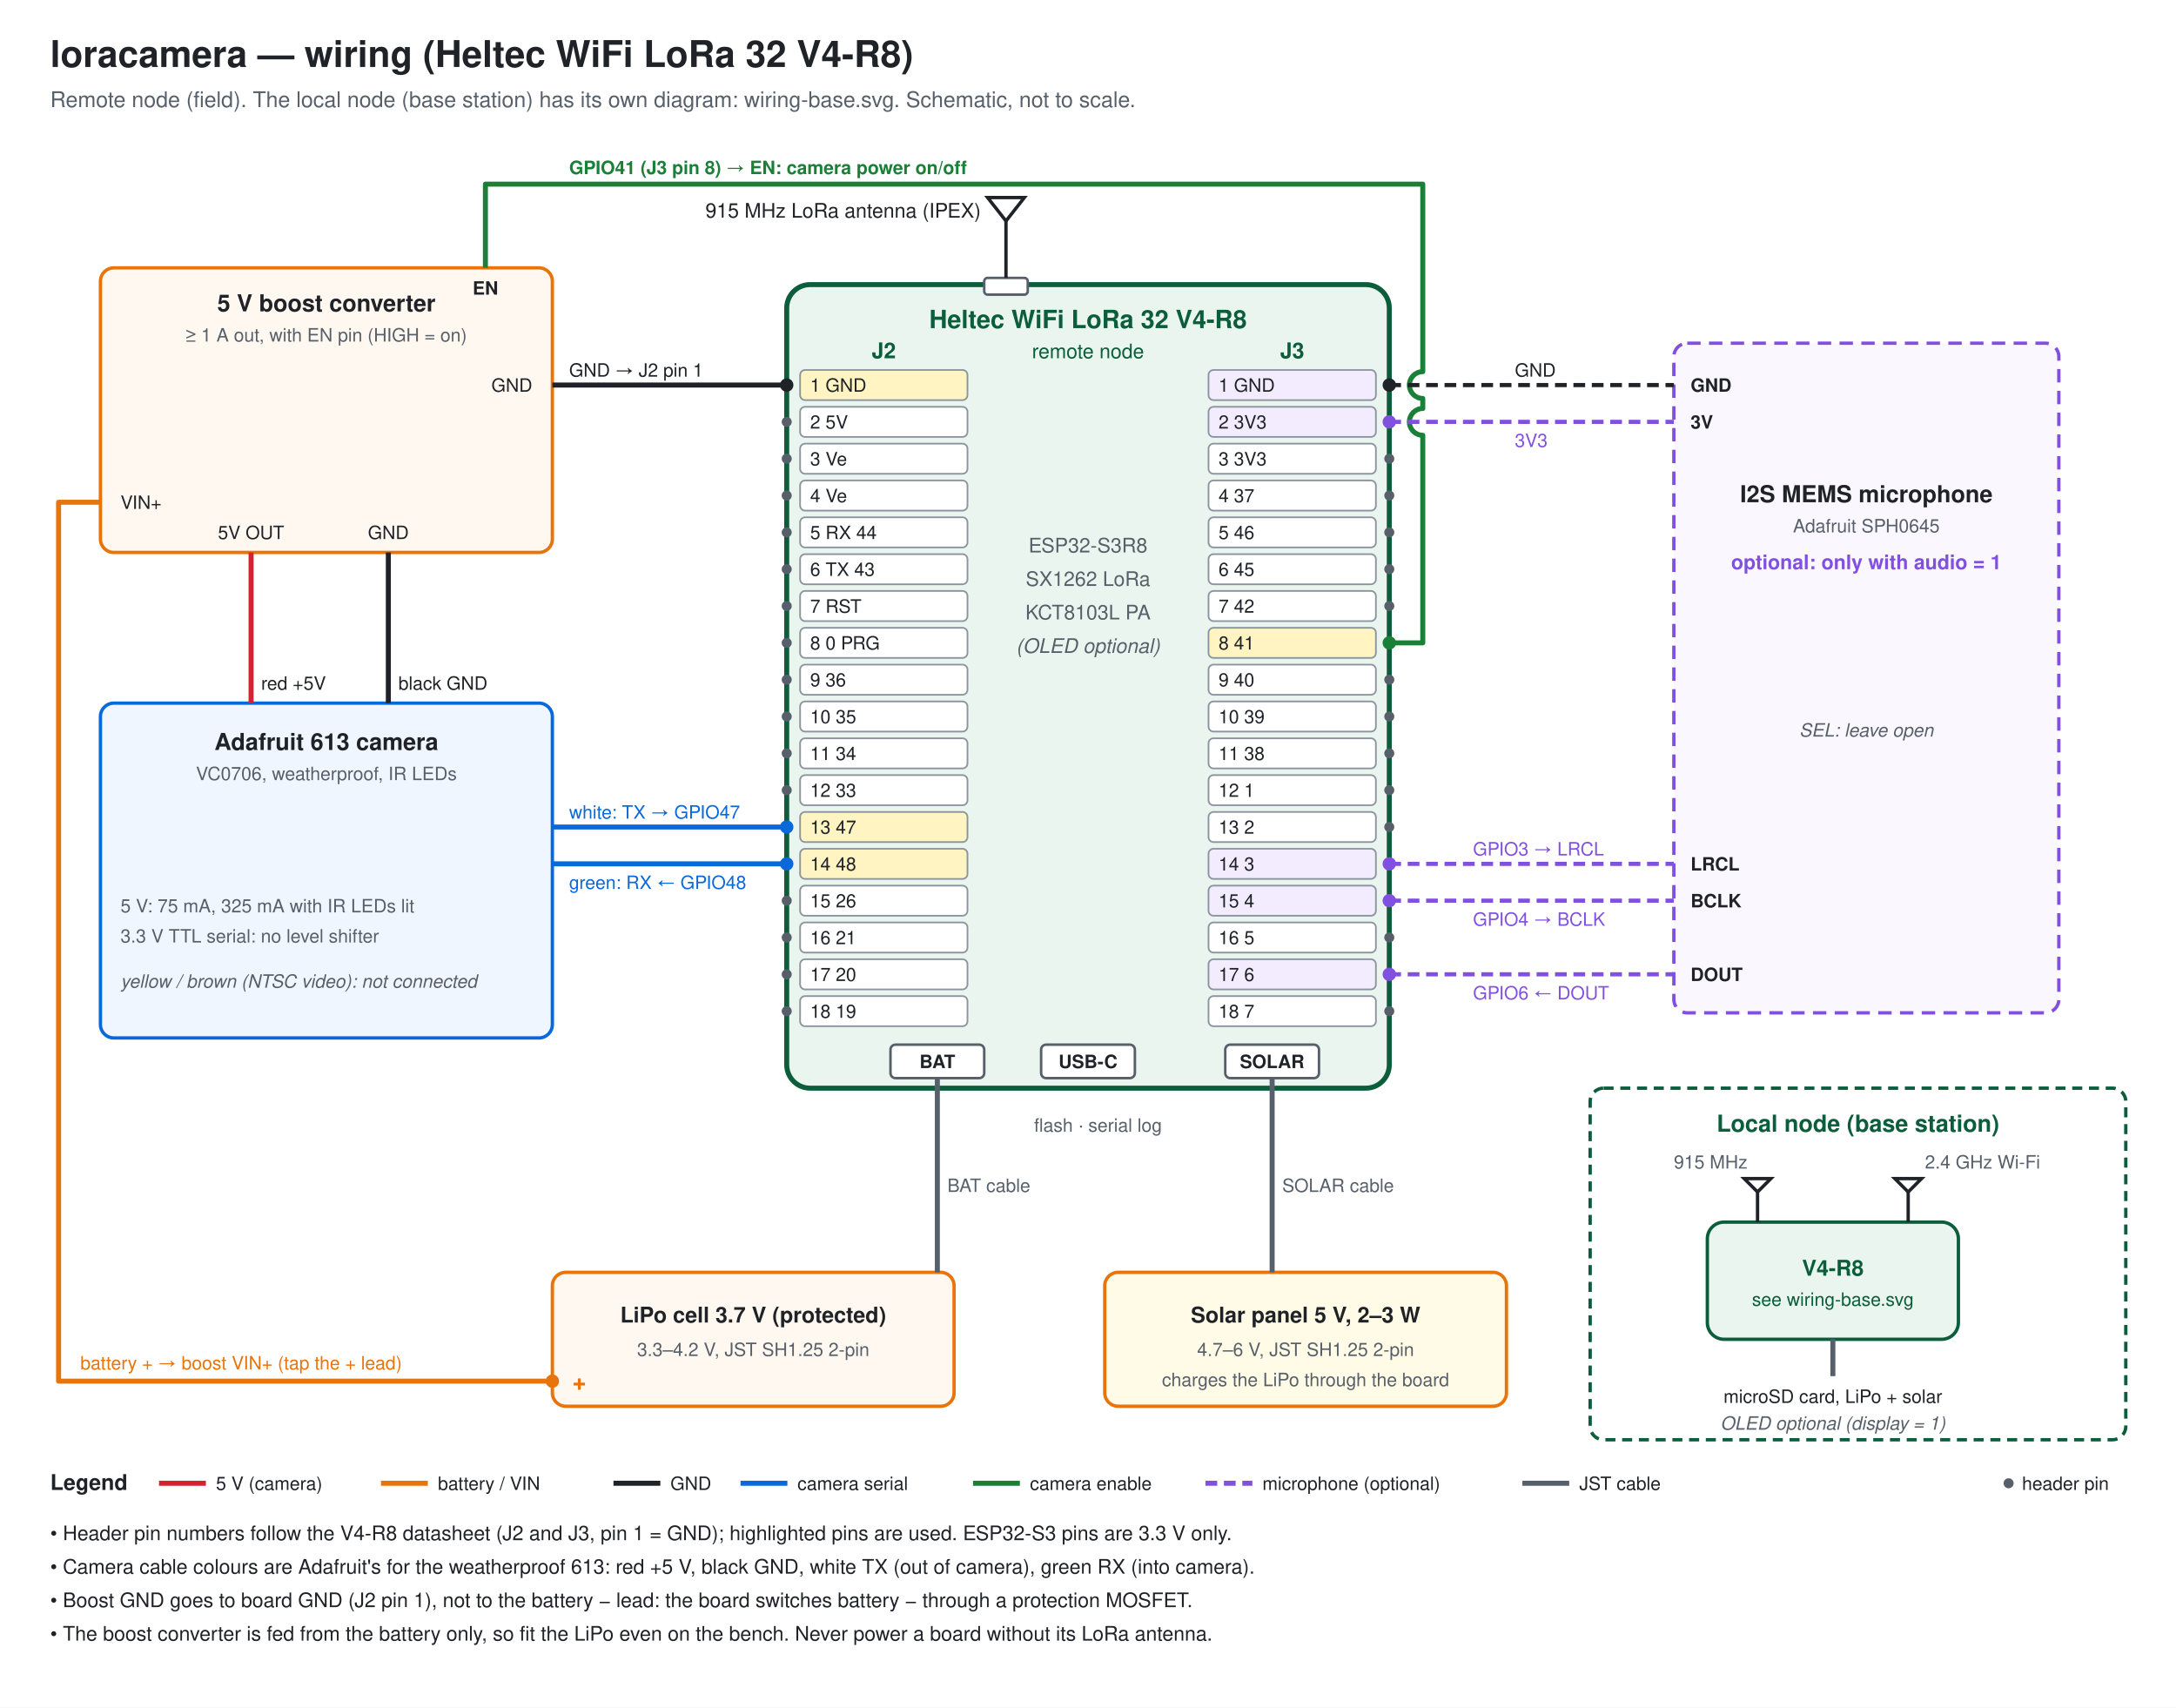
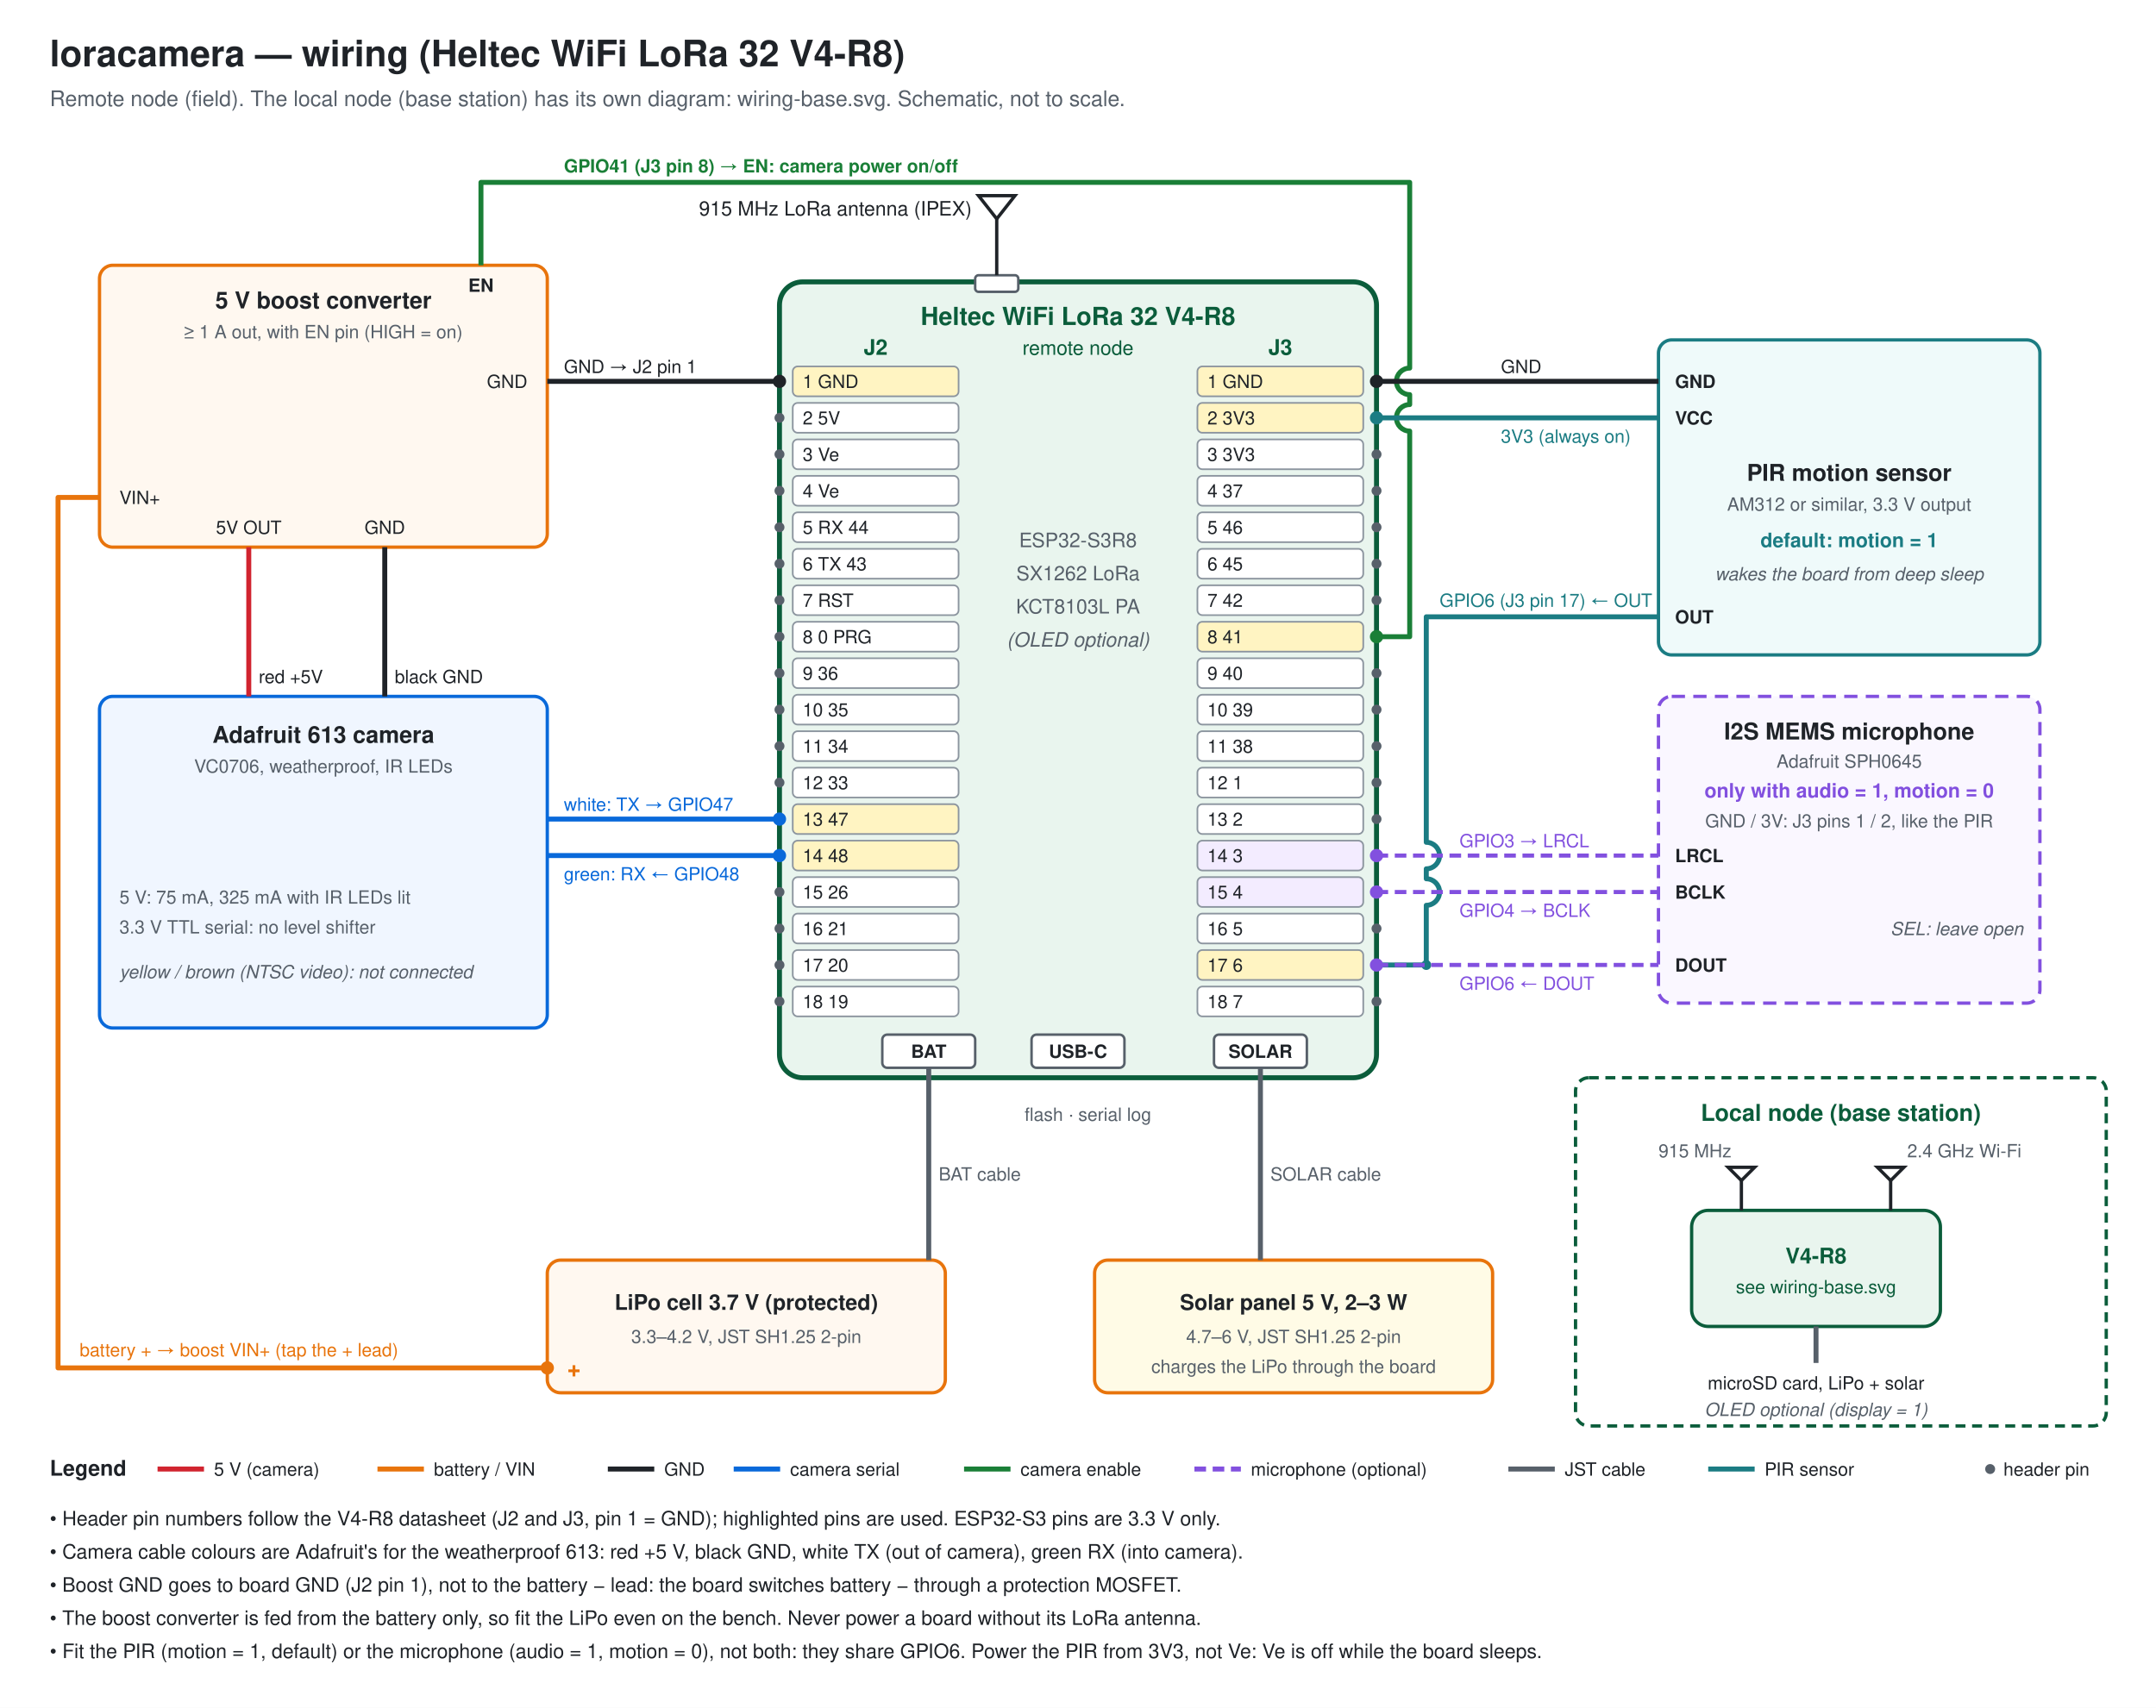
- <svg xmlns="http://www.w3.org/2000/svg" viewBox="0 0 1300 1020" width="1300" height="1020">
-   <rect width="1300" height="1020" fill="#ffffff" />
+ <svg xmlns="http://www.w3.org/2000/svg" viewBox="0 0 1300 1030" width="1300" height="1030">
+   <rect width="1300" height="1030" fill="#ffffff" />
  <text x="30" y="40" font-family="Helvetica, Arial, sans-serif" font-size="22" text-anchor="start" font-weight="bold" fill="#1f2328">loracamera — wiring (Heltec WiFi LoRa 32 V4-R8)</text>
  <text x="30" y="64" font-family="Helvetica, Arial, sans-serif" font-size="13" text-anchor="start" font-weight="normal" fill="#57606a">Remote node (field). The local node (base station) has its own diagram: wiring-base.svg. Schematic, not to scale.</text>
  <rect x="470" y="170" width="360" height="480" rx="14" fill="#e9f5ee" stroke="#0b5d3b" stroke-width="3" />
  <text x="650.0" y="196" font-family="Helvetica, Arial, sans-serif" font-size="15" text-anchor="middle" font-weight="bold" fill="#0b5d3b">Heltec WiFi LoRa 32 V4-R8</text>
  <text x="650.0" y="214" font-family="Helvetica, Arial, sans-serif" font-size="12" text-anchor="middle" font-weight="normal" fill="#0b5d3b">remote node</text>
  <text x="528" y="214" font-family="Helvetica, Arial, sans-serif" font-size="13" text-anchor="middle" font-weight="bold" fill="#0b5d3b">J2</text>
  <text x="772" y="214" font-family="Helvetica, Arial, sans-serif" font-size="13" text-anchor="middle" font-weight="bold" fill="#0b5d3b">J3</text>
  <rect x="478" y="221" width="100" height="18" rx="3" fill="#fff4c2" stroke="#8c959f" stroke-width="1" />
  <text x="484" y="234" font-family="Helvetica, Arial, sans-serif" font-size="11" text-anchor="start" font-weight="normal" fill="#1f2328"> 1  GND</text>
  <circle cx="470" cy="230" r="3" fill="#57606a" />
  <rect x="478" y="243" width="100" height="18" rx="3" fill="#ffffff" stroke="#8c959f" stroke-width="1" />
  <text x="484" y="256" font-family="Helvetica, Arial, sans-serif" font-size="11" text-anchor="start" font-weight="normal" fill="#1f2328"> 2  5V</text>
  <circle cx="470" cy="252" r="3" fill="#57606a" />
  <rect x="478" y="265" width="100" height="18" rx="3" fill="#ffffff" stroke="#8c959f" stroke-width="1" />
  <text x="484" y="278" font-family="Helvetica, Arial, sans-serif" font-size="11" text-anchor="start" font-weight="normal" fill="#1f2328"> 3  Ve</text>
  <circle cx="470" cy="274" r="3" fill="#57606a" />
  <rect x="478" y="287" width="100" height="18" rx="3" fill="#ffffff" stroke="#8c959f" stroke-width="1" />
  <text x="484" y="300" font-family="Helvetica, Arial, sans-serif" font-size="11" text-anchor="start" font-weight="normal" fill="#1f2328"> 4  Ve</text>
  <circle cx="470" cy="296" r="3" fill="#57606a" />
  <rect x="478" y="309" width="100" height="18" rx="3" fill="#ffffff" stroke="#8c959f" stroke-width="1" />
  <text x="484" y="322" font-family="Helvetica, Arial, sans-serif" font-size="11" text-anchor="start" font-weight="normal" fill="#1f2328"> 5  RX 44</text>
  <circle cx="470" cy="318" r="3" fill="#57606a" />
  <rect x="478" y="331" width="100" height="18" rx="3" fill="#ffffff" stroke="#8c959f" stroke-width="1" />
  <text x="484" y="344" font-family="Helvetica, Arial, sans-serif" font-size="11" text-anchor="start" font-weight="normal" fill="#1f2328"> 6  TX 43</text>
  <circle cx="470" cy="340" r="3" fill="#57606a" />
  <rect x="478" y="353" width="100" height="18" rx="3" fill="#ffffff" stroke="#8c959f" stroke-width="1" />
  <text x="484" y="366" font-family="Helvetica, Arial, sans-serif" font-size="11" text-anchor="start" font-weight="normal" fill="#1f2328"> 7  RST</text>
  <circle cx="470" cy="362" r="3" fill="#57606a" />
  <rect x="478" y="375" width="100" height="18" rx="3" fill="#ffffff" stroke="#8c959f" stroke-width="1" />
  <text x="484" y="388" font-family="Helvetica, Arial, sans-serif" font-size="11" text-anchor="start" font-weight="normal" fill="#1f2328"> 8  0 PRG</text>
  <circle cx="470" cy="384" r="3" fill="#57606a" />
  <rect x="478" y="397" width="100" height="18" rx="3" fill="#ffffff" stroke="#8c959f" stroke-width="1" />
  <text x="484" y="410" font-family="Helvetica, Arial, sans-serif" font-size="11" text-anchor="start" font-weight="normal" fill="#1f2328"> 9  36</text>
  <circle cx="470" cy="406" r="3" fill="#57606a" />
  <rect x="478" y="419" width="100" height="18" rx="3" fill="#ffffff" stroke="#8c959f" stroke-width="1" />
  <text x="484" y="432" font-family="Helvetica, Arial, sans-serif" font-size="11" text-anchor="start" font-weight="normal" fill="#1f2328">10  35</text>
  <circle cx="470" cy="428" r="3" fill="#57606a" />
  <rect x="478" y="441" width="100" height="18" rx="3" fill="#ffffff" stroke="#8c959f" stroke-width="1" />
  <text x="484" y="454" font-family="Helvetica, Arial, sans-serif" font-size="11" text-anchor="start" font-weight="normal" fill="#1f2328">11  34</text>
  <circle cx="470" cy="450" r="3" fill="#57606a" />
  <rect x="478" y="463" width="100" height="18" rx="3" fill="#ffffff" stroke="#8c959f" stroke-width="1" />
  <text x="484" y="476" font-family="Helvetica, Arial, sans-serif" font-size="11" text-anchor="start" font-weight="normal" fill="#1f2328">12  33</text>
  <circle cx="470" cy="472" r="3" fill="#57606a" />
  <rect x="478" y="485" width="100" height="18" rx="3" fill="#fff4c2" stroke="#8c959f" stroke-width="1" />
  <text x="484" y="498" font-family="Helvetica, Arial, sans-serif" font-size="11" text-anchor="start" font-weight="normal" fill="#1f2328">13  47</text>
  <circle cx="470" cy="494" r="3" fill="#57606a" />
  <rect x="478" y="507" width="100" height="18" rx="3" fill="#fff4c2" stroke="#8c959f" stroke-width="1" />
  <text x="484" y="520" font-family="Helvetica, Arial, sans-serif" font-size="11" text-anchor="start" font-weight="normal" fill="#1f2328">14  48</text>
  <circle cx="470" cy="516" r="3" fill="#57606a" />
  <rect x="478" y="529" width="100" height="18" rx="3" fill="#ffffff" stroke="#8c959f" stroke-width="1" />
  <text x="484" y="542" font-family="Helvetica, Arial, sans-serif" font-size="11" text-anchor="start" font-weight="normal" fill="#1f2328">15  26</text>
  <circle cx="470" cy="538" r="3" fill="#57606a" />
  <rect x="478" y="551" width="100" height="18" rx="3" fill="#ffffff" stroke="#8c959f" stroke-width="1" />
  <text x="484" y="564" font-family="Helvetica, Arial, sans-serif" font-size="11" text-anchor="start" font-weight="normal" fill="#1f2328">16  21</text>
  <circle cx="470" cy="560" r="3" fill="#57606a" />
  <rect x="478" y="573" width="100" height="18" rx="3" fill="#ffffff" stroke="#8c959f" stroke-width="1" />
  <text x="484" y="586" font-family="Helvetica, Arial, sans-serif" font-size="11" text-anchor="start" font-weight="normal" fill="#1f2328">17  20</text>
  <circle cx="470" cy="582" r="3" fill="#57606a" />
  <rect x="478" y="595" width="100" height="18" rx="3" fill="#ffffff" stroke="#8c959f" stroke-width="1" />
  <text x="484" y="608" font-family="Helvetica, Arial, sans-serif" font-size="11" text-anchor="start" font-weight="normal" fill="#1f2328">18  19</text>
  <circle cx="470" cy="604" r="3" fill="#57606a" />
-   <rect x="722" y="221" width="100" height="18" rx="3" fill="#f3ecff" stroke="#8c959f" stroke-width="1" />
+   <rect x="722" y="221" width="100" height="18" rx="3" fill="#fff4c2" stroke="#8c959f" stroke-width="1" />
  <text x="728" y="234" font-family="Helvetica, Arial, sans-serif" font-size="11" text-anchor="start" font-weight="normal" fill="#1f2328"> 1  GND</text>
  <circle cx="830" cy="230" r="3" fill="#57606a" />
-   <rect x="722" y="243" width="100" height="18" rx="3" fill="#f3ecff" stroke="#8c959f" stroke-width="1" />
+   <rect x="722" y="243" width="100" height="18" rx="3" fill="#fff4c2" stroke="#8c959f" stroke-width="1" />
  <text x="728" y="256" font-family="Helvetica, Arial, sans-serif" font-size="11" text-anchor="start" font-weight="normal" fill="#1f2328"> 2  3V3</text>
  <circle cx="830" cy="252" r="3" fill="#57606a" />
  <rect x="722" y="265" width="100" height="18" rx="3" fill="#ffffff" stroke="#8c959f" stroke-width="1" />
  <text x="728" y="278" font-family="Helvetica, Arial, sans-serif" font-size="11" text-anchor="start" font-weight="normal" fill="#1f2328"> 3  3V3</text>
  <circle cx="830" cy="274" r="3" fill="#57606a" />
  <rect x="722" y="287" width="100" height="18" rx="3" fill="#ffffff" stroke="#8c959f" stroke-width="1" />
  <text x="728" y="300" font-family="Helvetica, Arial, sans-serif" font-size="11" text-anchor="start" font-weight="normal" fill="#1f2328"> 4  37</text>
  <circle cx="830" cy="296" r="3" fill="#57606a" />
  <rect x="722" y="309" width="100" height="18" rx="3" fill="#ffffff" stroke="#8c959f" stroke-width="1" />
  <text x="728" y="322" font-family="Helvetica, Arial, sans-serif" font-size="11" text-anchor="start" font-weight="normal" fill="#1f2328"> 5  46</text>
  <circle cx="830" cy="318" r="3" fill="#57606a" />
  <rect x="722" y="331" width="100" height="18" rx="3" fill="#ffffff" stroke="#8c959f" stroke-width="1" />
  <text x="728" y="344" font-family="Helvetica, Arial, sans-serif" font-size="11" text-anchor="start" font-weight="normal" fill="#1f2328"> 6  45</text>
  <circle cx="830" cy="340" r="3" fill="#57606a" />
  <rect x="722" y="353" width="100" height="18" rx="3" fill="#ffffff" stroke="#8c959f" stroke-width="1" />
  <text x="728" y="366" font-family="Helvetica, Arial, sans-serif" font-size="11" text-anchor="start" font-weight="normal" fill="#1f2328"> 7  42</text>
  <circle cx="830" cy="362" r="3" fill="#57606a" />
  <rect x="722" y="375" width="100" height="18" rx="3" fill="#fff4c2" stroke="#8c959f" stroke-width="1" />
  <text x="728" y="388" font-family="Helvetica, Arial, sans-serif" font-size="11" text-anchor="start" font-weight="normal" fill="#1f2328"> 8  41</text>
  <circle cx="830" cy="384" r="3" fill="#57606a" />
  <rect x="722" y="397" width="100" height="18" rx="3" fill="#ffffff" stroke="#8c959f" stroke-width="1" />
  <text x="728" y="410" font-family="Helvetica, Arial, sans-serif" font-size="11" text-anchor="start" font-weight="normal" fill="#1f2328"> 9  40</text>
  <circle cx="830" cy="406" r="3" fill="#57606a" />
  <rect x="722" y="419" width="100" height="18" rx="3" fill="#ffffff" stroke="#8c959f" stroke-width="1" />
  <text x="728" y="432" font-family="Helvetica, Arial, sans-serif" font-size="11" text-anchor="start" font-weight="normal" fill="#1f2328">10  39</text>
  <circle cx="830" cy="428" r="3" fill="#57606a" />
  <rect x="722" y="441" width="100" height="18" rx="3" fill="#ffffff" stroke="#8c959f" stroke-width="1" />
  <text x="728" y="454" font-family="Helvetica, Arial, sans-serif" font-size="11" text-anchor="start" font-weight="normal" fill="#1f2328">11  38</text>
  <circle cx="830" cy="450" r="3" fill="#57606a" />
  <rect x="722" y="463" width="100" height="18" rx="3" fill="#ffffff" stroke="#8c959f" stroke-width="1" />
  <text x="728" y="476" font-family="Helvetica, Arial, sans-serif" font-size="11" text-anchor="start" font-weight="normal" fill="#1f2328">12  1</text>
  <circle cx="830" cy="472" r="3" fill="#57606a" />
  <rect x="722" y="485" width="100" height="18" rx="3" fill="#ffffff" stroke="#8c959f" stroke-width="1" />
  <text x="728" y="498" font-family="Helvetica, Arial, sans-serif" font-size="11" text-anchor="start" font-weight="normal" fill="#1f2328">13  2</text>
  <circle cx="830" cy="494" r="3" fill="#57606a" />
  <rect x="722" y="507" width="100" height="18" rx="3" fill="#f3ecff" stroke="#8c959f" stroke-width="1" />
  <text x="728" y="520" font-family="Helvetica, Arial, sans-serif" font-size="11" text-anchor="start" font-weight="normal" fill="#1f2328">14  3</text>
  <circle cx="830" cy="516" r="3" fill="#57606a" />
  <rect x="722" y="529" width="100" height="18" rx="3" fill="#f3ecff" stroke="#8c959f" stroke-width="1" />
  <text x="728" y="542" font-family="Helvetica, Arial, sans-serif" font-size="11" text-anchor="start" font-weight="normal" fill="#1f2328">15  4</text>
  <circle cx="830" cy="538" r="3" fill="#57606a" />
  <rect x="722" y="551" width="100" height="18" rx="3" fill="#ffffff" stroke="#8c959f" stroke-width="1" />
  <text x="728" y="564" font-family="Helvetica, Arial, sans-serif" font-size="11" text-anchor="start" font-weight="normal" fill="#1f2328">16  5</text>
  <circle cx="830" cy="560" r="3" fill="#57606a" />
-   <rect x="722" y="573" width="100" height="18" rx="3" fill="#f3ecff" stroke="#8c959f" stroke-width="1" />
+   <rect x="722" y="573" width="100" height="18" rx="3" fill="#fff4c2" stroke="#8c959f" stroke-width="1" />
  <text x="728" y="586" font-family="Helvetica, Arial, sans-serif" font-size="11" text-anchor="start" font-weight="normal" fill="#1f2328">17  6</text>
  <circle cx="830" cy="582" r="3" fill="#57606a" />
  <rect x="722" y="595" width="100" height="18" rx="3" fill="#ffffff" stroke="#8c959f" stroke-width="1" />
  <text x="728" y="608" font-family="Helvetica, Arial, sans-serif" font-size="11" text-anchor="start" font-weight="normal" fill="#1f2328">18  7</text>
  <circle cx="830" cy="604" r="3" fill="#57606a" />
  <text x="650" y="330" font-family="Helvetica, Arial, sans-serif" font-size="12" text-anchor="middle" font-weight="normal" fill="#57606a">ESP32-S3R8</text>
  <text x="650" y="350" font-family="Helvetica, Arial, sans-serif" font-size="12" text-anchor="middle" font-weight="normal" fill="#57606a">SX1262 LoRa</text>
  <text x="650" y="370" font-family="Helvetica, Arial, sans-serif" font-size="12" text-anchor="middle" font-weight="normal" fill="#57606a">KCT8103L PA</text>
  <text x="650" y="390" font-family="Helvetica, Arial, sans-serif" font-size="12" text-anchor="middle" font-weight="normal" fill="#57606a" font-style="italic">(OLED optional)</text>
  <rect x="532" y="624" width="56" height="20" rx="3" fill="#ffffff" stroke="#57606a" stroke-width="1.5" />
  <text x="560" y="638" font-family="Helvetica, Arial, sans-serif" font-size="11" text-anchor="middle" font-weight="bold" fill="#1f2328">BAT</text>
  <rect x="622" y="624" width="56" height="20" rx="3" fill="#ffffff" stroke="#57606a" stroke-width="1.5" />
  <text x="650" y="638" font-family="Helvetica, Arial, sans-serif" font-size="11" text-anchor="middle" font-weight="bold" fill="#1f2328">USB-C</text>
  <rect x="732" y="624" width="56" height="20" rx="3" fill="#ffffff" stroke="#57606a" stroke-width="1.5" />
  <text x="760" y="638" font-family="Helvetica, Arial, sans-serif" font-size="11" text-anchor="middle" font-weight="bold" fill="#1f2328">SOLAR</text>
  <rect x="588" y="166" width="26" height="10" rx="2" fill="#ffffff" stroke="#57606a" stroke-width="1.5" />
  <polyline points="601,166 601,132" fill="none" stroke="#1f2328" stroke-width="2" stroke-linejoin="round" />
  <polygon points="590,118 612,118 601,132" fill="none" stroke="#1f2328" stroke-width="2" />
  <text x="586" y="130" font-family="Helvetica, Arial, sans-serif" font-size="12" text-anchor="end" font-weight="normal" fill="#1f2328">915 MHz LoRa antenna (IPEX)</text>
  <rect x="60" y="160" width="270" height="170" rx="8" fill="#fff8f0" stroke="#e8740c" stroke-width="2" />
  <text x="195" y="186" font-family="Helvetica, Arial, sans-serif" font-size="14" text-anchor="middle" font-weight="bold" fill="#1f2328">5 V boost converter</text>
  <text x="195" y="204" font-family="Helvetica, Arial, sans-serif" font-size="11" text-anchor="middle" font-weight="normal" fill="#57606a">≥ 1 A out, with EN pin (HIGH = on)</text>
  <text x="72" y="304" font-family="Helvetica, Arial, sans-serif" font-size="11" text-anchor="start" font-weight="normal" fill="#1f2328">VIN+</text>
  <text x="318" y="234" font-family="Helvetica, Arial, sans-serif" font-size="11" text-anchor="end" font-weight="normal" fill="#1f2328">GND</text>
  <text x="150" y="322" font-family="Helvetica, Arial, sans-serif" font-size="11" text-anchor="middle" font-weight="normal" fill="#1f2328">5V OUT</text>
  <text x="232" y="322" font-family="Helvetica, Arial, sans-serif" font-size="11" text-anchor="middle" font-weight="normal" fill="#1f2328">GND</text>
  <text x="290" y="176" font-family="Helvetica, Arial, sans-serif" font-size="11" text-anchor="middle" font-weight="bold" fill="#1f2328">EN</text>
  <rect x="60" y="420" width="270" height="200" rx="8" fill="#f0f6ff" stroke="#0969da" stroke-width="2" />
  <text x="195" y="448" font-family="Helvetica, Arial, sans-serif" font-size="14" text-anchor="middle" font-weight="bold" fill="#1f2328">Adafruit 613 camera</text>
  <text x="195" y="466" font-family="Helvetica, Arial, sans-serif" font-size="11" text-anchor="middle" font-weight="normal" fill="#57606a">VC0706, weatherproof, IR LEDs</text>
  <text x="72" y="545" font-family="Helvetica, Arial, sans-serif" font-size="11" text-anchor="start" font-weight="normal" fill="#57606a">5 V: 75 mA, 325 mA with IR LEDs lit</text>
  <text x="72" y="563" font-family="Helvetica, Arial, sans-serif" font-size="11" text-anchor="start" font-weight="normal" fill="#57606a">3.3 V TTL serial: no level shifter</text>
  <text x="72" y="590" font-family="Helvetica, Arial, sans-serif" font-size="11" text-anchor="start" font-weight="normal" fill="#57606a" font-style="italic">yellow / brown (NTSC video): not connected</text>
  <text x="156" y="412" font-family="Helvetica, Arial, sans-serif" font-size="11" text-anchor="start" font-weight="normal" fill="#1f2328">red +5V</text>
  <text x="238" y="412" font-family="Helvetica, Arial, sans-serif" font-size="11" text-anchor="start" font-weight="normal" fill="#1f2328">black GND</text>
  <polyline points="150,330 150,420" fill="none" stroke="#d1242f" stroke-width="3" stroke-linejoin="round" />
  <polyline points="232,330 232,420" fill="none" stroke="#1f2328" stroke-width="3" stroke-linejoin="round" />
  <polyline points="330,494 470,494" fill="none" stroke="#0969da" stroke-width="3" stroke-linejoin="round" />
  <text x="340" y="489" font-family="Helvetica, Arial, sans-serif" font-size="11" text-anchor="start" font-weight="normal" fill="#0969da">white: TX → GPIO47</text>
  <polyline points="330,516 470,516" fill="none" stroke="#0969da" stroke-width="3" stroke-linejoin="round" />
  <text x="340" y="531" font-family="Helvetica, Arial, sans-serif" font-size="11" text-anchor="start" font-weight="normal" fill="#0969da">green: RX ← GPIO48</text>
  <circle cx="470" cy="494" r="4" fill="#0969da" />
  <circle cx="470" cy="516" r="4" fill="#0969da" />
  <polyline points="330,230 470,230" fill="none" stroke="#1f2328" stroke-width="3" stroke-linejoin="round" />
  <text x="340" y="225" font-family="Helvetica, Arial, sans-serif" font-size="11" text-anchor="start" font-weight="normal" fill="#1f2328">GND → J2 pin 1</text>
  <circle cx="470" cy="230" r="4" fill="#1f2328" />
  <path d="M830,384 L850,384 L850,260 A8 8 0 0 1 850,244 L850,238 A8 8 0 0 1 850,222 L850,110 L290,110 L290,160" fill="none" stroke="#1a7f37" stroke-width="3" stroke-linejoin="round" />
  <circle cx="830" cy="384" r="4" fill="#1a7f37" />
  <text x="340" y="104" font-family="Helvetica, Arial, sans-serif" font-size="11" text-anchor="start" font-weight="bold" fill="#1a7f37">GPIO41 (J3 pin 8) → EN: camera power on/off</text>
-   <rect x="1000" y="205" width="230" height="400" rx="8" fill="#faf7ff" stroke="#8250df" stroke-width="2" stroke-dasharray="8 5" />
-   <text x="1115" y="300" font-family="Helvetica, Arial, sans-serif" font-size="14" text-anchor="middle" font-weight="bold" fill="#1f2328">I2S MEMS microphone</text>
-   <text x="1115" y="318" font-family="Helvetica, Arial, sans-serif" font-size="11" text-anchor="middle" font-weight="normal" fill="#57606a">Adafruit SPH0645</text>
-   <text x="1115" y="340" font-family="Helvetica, Arial, sans-serif" font-size="12" text-anchor="middle" font-weight="bold" fill="#8250df">optional: only with audio = 1</text>
-   <text x="1115" y="440" font-family="Helvetica, Arial, sans-serif" font-size="11" text-anchor="middle" font-weight="normal" fill="#57606a" font-style="italic">SEL: leave open</text>
-   <polyline points="830,230 1000,230" fill="none" stroke="#1f2328" stroke-width="2.5" stroke-linejoin="round" stroke-dasharray="7 4" />
+   <rect x="1000" y="205" width="230" height="190" rx="8" fill="#effafa" stroke="#1b7c83" stroke-width="2" />
+   <text x="1115" y="290" font-family="Helvetica, Arial, sans-serif" font-size="14" text-anchor="middle" font-weight="bold" fill="#1f2328">PIR motion sensor</text>
+   <text x="1115" y="308" font-family="Helvetica, Arial, sans-serif" font-size="11" text-anchor="middle" font-weight="normal" fill="#57606a">AM312 or similar, 3.3 V output</text>
+   <text x="1115" y="330" font-family="Helvetica, Arial, sans-serif" font-size="12" text-anchor="middle" font-weight="bold" fill="#1b7c83">default: motion = 1</text>
+   <text x="1115" y="350" font-family="Helvetica, Arial, sans-serif" font-size="11" text-anchor="middle" font-weight="normal" fill="#57606a" font-style="italic">wakes the board from deep sleep</text>
+   <rect x="1000" y="420" width="230" height="185" rx="8" fill="#faf7ff" stroke="#8250df" stroke-width="2" stroke-dasharray="8 5" />
+   <text x="1115" y="446" font-family="Helvetica, Arial, sans-serif" font-size="14" text-anchor="middle" font-weight="bold" fill="#1f2328">I2S MEMS microphone</text>
+   <text x="1115" y="463" font-family="Helvetica, Arial, sans-serif" font-size="11" text-anchor="middle" font-weight="normal" fill="#57606a">Adafruit SPH0645</text>
+   <text x="1115" y="481" font-family="Helvetica, Arial, sans-serif" font-size="12" text-anchor="middle" font-weight="bold" fill="#8250df">only with audio = 1, motion = 0</text>
+   <text x="1115" y="499" font-family="Helvetica, Arial, sans-serif" font-size="11" text-anchor="middle" font-weight="normal" fill="#57606a">GND / 3V: J3 pins 1 / 2, like the PIR</text>
+   <text x="1220" y="564" font-family="Helvetica, Arial, sans-serif" font-size="11" text-anchor="end" font-weight="normal" fill="#57606a" font-style="italic">SEL: leave open</text>
+   <polyline points="830,230 1000,230" fill="none" stroke="#1f2328" stroke-width="3" stroke-linejoin="round" />
  <text x="1010" y="234" font-family="Helvetica, Arial, sans-serif" font-size="11" text-anchor="start" font-weight="bold" fill="#1f2328">GND</text>
  <circle cx="830" cy="230" r="4" fill="#1f2328" />
-   <polyline points="830,252 1000,252" fill="none" stroke="#8250df" stroke-width="2.5" stroke-linejoin="round" stroke-dasharray="7 4" />
-   <text x="1010" y="256" font-family="Helvetica, Arial, sans-serif" font-size="11" text-anchor="start" font-weight="bold" fill="#1f2328">3V</text>
-   <circle cx="830" cy="252" r="4" fill="#8250df" />
+   <polyline points="830,252 1000,252" fill="none" stroke="#1b7c83" stroke-width="3" stroke-linejoin="round" />
+   <text x="1010" y="256" font-family="Helvetica, Arial, sans-serif" font-size="11" text-anchor="start" font-weight="bold" fill="#1f2328">VCC</text>
+   <circle cx="830" cy="252" r="4" fill="#1b7c83" />
+   <path d="M1000,372 L860,372 L860,508 A8 8 0 0 1 860,524 L860,530 A8 8 0 0 1 860,546 L860,582 L830,582" fill="none" stroke="#1b7c83" stroke-width="3" stroke-linejoin="round" />
+   <circle cx="860" cy="582" r="3" fill="#1b7c83" />
+   <text x="1010" y="376" font-family="Helvetica, Arial, sans-serif" font-size="11" text-anchor="start" font-weight="bold" fill="#1f2328">OUT</text>
+   <text x="868" y="366" font-family="Helvetica, Arial, sans-serif" font-size="11" text-anchor="start" font-weight="normal" fill="#1b7c83">GPIO6 (J3 pin 17) ← OUT</text>
  <polyline points="830,516 1000,516" fill="none" stroke="#8250df" stroke-width="2.5" stroke-linejoin="round" stroke-dasharray="7 4" />
  <text x="1010" y="520" font-family="Helvetica, Arial, sans-serif" font-size="11" text-anchor="start" font-weight="bold" fill="#1f2328">LRCL</text>
  <circle cx="830" cy="516" r="4" fill="#8250df" />
  <polyline points="830,538 1000,538" fill="none" stroke="#8250df" stroke-width="2.5" stroke-linejoin="round" stroke-dasharray="7 4" />
  <text x="1010" y="542" font-family="Helvetica, Arial, sans-serif" font-size="11" text-anchor="start" font-weight="bold" fill="#1f2328">BCLK</text>
  <circle cx="830" cy="538" r="4" fill="#8250df" />
  <polyline points="830,582 1000,582" fill="none" stroke="#8250df" stroke-width="2.5" stroke-linejoin="round" stroke-dasharray="7 4" />
  <text x="1010" y="586" font-family="Helvetica, Arial, sans-serif" font-size="11" text-anchor="start" font-weight="bold" fill="#1f2328">DOUT</text>
  <circle cx="830" cy="582" r="4" fill="#8250df" />
  <text x="880" y="511" font-family="Helvetica, Arial, sans-serif" font-size="11" text-anchor="start" font-weight="normal" fill="#8250df">GPIO3 → LRCL</text>
  <text x="880" y="553" font-family="Helvetica, Arial, sans-serif" font-size="11" text-anchor="start" font-weight="normal" fill="#8250df">GPIO4 → BCLK</text>
  <text x="880" y="597" font-family="Helvetica, Arial, sans-serif" font-size="11" text-anchor="start" font-weight="normal" fill="#8250df">GPIO6 ← DOUT</text>
  <text x="905" y="225" font-family="Helvetica, Arial, sans-serif" font-size="11" text-anchor="start" font-weight="normal" fill="#1f2328">GND</text>
-   <text x="905" y="267" font-family="Helvetica, Arial, sans-serif" font-size="11" text-anchor="start" font-weight="normal" fill="#8250df">3V3</text>
+   <text x="905" y="267" font-family="Helvetica, Arial, sans-serif" font-size="11" text-anchor="start" font-weight="normal" fill="#1b7c83">3V3 (always on)</text>
  <rect x="330" y="760" width="240" height="80" rx="8" fill="#fff8f0" stroke="#e8740c" stroke-width="2" />
  <text x="450" y="790" font-family="Helvetica, Arial, sans-serif" font-size="13" text-anchor="middle" font-weight="bold" fill="#1f2328">LiPo cell 3.7 V (protected)</text>
  <text x="450" y="810" font-family="Helvetica, Arial, sans-serif" font-size="11" text-anchor="middle" font-weight="normal" fill="#57606a">3.3–4.2 V, JST SH1.25 2-pin</text>
  <text x="342" y="830" font-family="Helvetica, Arial, sans-serif" font-size="14" text-anchor="start" font-weight="bold" fill="#e8740c">+</text>
  <polyline points="560,760 560,644" fill="none" stroke="#57606a" stroke-width="3" stroke-linejoin="round" />
  <text x="566" y="712" font-family="Helvetica, Arial, sans-serif" font-size="11" text-anchor="start" font-weight="normal" fill="#57606a">BAT cable</text>
  <polyline points="60,300 35,300 35,825 330,825" fill="none" stroke="#e8740c" stroke-width="3" stroke-linejoin="round" />
  <circle cx="330" cy="825" r="4" fill="#e8740c" />
  <text x="48" y="818" font-family="Helvetica, Arial, sans-serif" font-size="11" text-anchor="start" font-weight="normal" fill="#e8740c">battery + → boost VIN+ (tap the + lead)</text>
  <rect x="660" y="760" width="240" height="80" rx="8" fill="#fffbe6" stroke="#e8740c" stroke-width="2" />
  <text x="780" y="790" font-family="Helvetica, Arial, sans-serif" font-size="13" text-anchor="middle" font-weight="bold" fill="#1f2328">Solar panel 5 V, 2–3 W</text>
  <text x="780" y="810" font-family="Helvetica, Arial, sans-serif" font-size="11" text-anchor="middle" font-weight="normal" fill="#57606a">4.7–6 V, JST SH1.25 2-pin</text>
  <text x="780" y="828" font-family="Helvetica, Arial, sans-serif" font-size="11" text-anchor="middle" font-weight="normal" fill="#57606a">charges the LiPo through the board</text>
  <polyline points="760,760 760,644" fill="none" stroke="#57606a" stroke-width="3" stroke-linejoin="round" />
  <text x="766" y="712" font-family="Helvetica, Arial, sans-serif" font-size="11" text-anchor="start" font-weight="normal" fill="#57606a">SOLAR cable</text>
  <text x="656" y="676" font-family="Helvetica, Arial, sans-serif" font-size="11" text-anchor="middle" font-weight="normal" fill="#57606a">flash · serial log</text>
  <rect x="950" y="650" width="320" height="210" rx="8" fill="#ffffff" stroke="#0b5d3b" stroke-width="2" stroke-dasharray="6 4" />
  <text x="1110" y="676" font-family="Helvetica, Arial, sans-serif" font-size="14" text-anchor="middle" font-weight="bold" fill="#0b5d3b">Local node (base station)</text>
  <rect x="1020" y="730" width="150" height="70" rx="10" fill="#e9f5ee" stroke="#0b5d3b" stroke-width="2" />
  <text x="1095" y="762" font-family="Helvetica, Arial, sans-serif" font-size="13" text-anchor="middle" font-weight="bold" fill="#0b5d3b">V4-R8</text>
  <text x="1095" y="780" font-family="Helvetica, Arial, sans-serif" font-size="11" text-anchor="middle" font-weight="normal" fill="#0b5d3b">see wiring-base.svg</text>
  <polyline points="1050,730 1050,712" fill="none" stroke="#1f2328" stroke-width="2" stroke-linejoin="round" />
  <polygon points="1042,704 1058,704 1050,712" fill="none" stroke="#1f2328" stroke-width="2" />
  <polyline points="1140,730 1140,712" fill="none" stroke="#1f2328" stroke-width="2" stroke-linejoin="round" />
  <polygon points="1132,704 1148,704 1140,712" fill="none" stroke="#1f2328" stroke-width="2" />
  <text x="1000" y="698" font-family="Helvetica, Arial, sans-serif" font-size="11" text-anchor="start" font-weight="normal" fill="#57606a">915 MHz</text>
  <text x="1150" y="698" font-family="Helvetica, Arial, sans-serif" font-size="11" text-anchor="start" font-weight="normal" fill="#57606a">2.4 GHz Wi-Fi</text>
  <polyline points="1095,800 1095,822" fill="none" stroke="#57606a" stroke-width="3" stroke-linejoin="round" />
  <text x="1095" y="838" font-family="Helvetica, Arial, sans-serif" font-size="11" text-anchor="middle" font-weight="normal" fill="#1f2328">microSD card, LiPo + solar</text>
  <text x="1095" y="854" font-family="Helvetica, Arial, sans-serif" font-size="11" text-anchor="middle" font-weight="normal" fill="#57606a" font-style="italic">OLED optional (display = 1)</text>
  <text x="30" y="890" font-family="Helvetica, Arial, sans-serif" font-size="13" text-anchor="start" font-weight="bold" fill="#1f2328">Legend</text>
  <polyline points="95,886 123,886" fill="none" stroke="#d1242f" stroke-width="3" stroke-linejoin="round" />
  <text x="129" y="890" font-family="Helvetica, Arial, sans-serif" font-size="11" text-anchor="start" font-weight="normal" fill="#1f2328">5 V (camera)</text>
  <polyline points="227.6,886 255.6,886" fill="none" stroke="#e8740c" stroke-width="3" stroke-linejoin="round" />
  <text x="261.6" y="890" font-family="Helvetica, Arial, sans-serif" font-size="11" text-anchor="start" font-weight="normal" fill="#1f2328">battery / VIN</text>
  <polyline points="366.5,886 394.5,886" fill="none" stroke="#1f2328" stroke-width="3" stroke-linejoin="round" />
  <text x="400.5" y="890" font-family="Helvetica, Arial, sans-serif" font-size="11" text-anchor="start" font-weight="normal" fill="#1f2328">GND</text>
  <polyline points="442.4,886 470.4,886" fill="none" stroke="#0969da" stroke-width="3" stroke-linejoin="round" />
  <text x="476.4" y="890" font-family="Helvetica, Arial, sans-serif" font-size="11" text-anchor="start" font-weight="normal" fill="#1f2328">camera serial</text>
  <polyline points="581.3,886 609.3,886" fill="none" stroke="#1a7f37" stroke-width="3" stroke-linejoin="round" />
  <text x="615.3" y="890" font-family="Helvetica, Arial, sans-serif" font-size="11" text-anchor="start" font-weight="normal" fill="#1f2328">camera enable</text>
  <polyline points="720.2,886 748.2,886" fill="none" stroke="#8250df" stroke-width="3" stroke-linejoin="round" stroke-dasharray="7 4" />
  <text x="754.2" y="890" font-family="Helvetica, Arial, sans-serif" font-size="11" text-anchor="start" font-weight="normal" fill="#1f2328">microphone (optional)</text>
  <polyline points="909.5,886 937.5,886" fill="none" stroke="#57606a" stroke-width="3" stroke-linejoin="round" />
  <text x="943.5" y="890" font-family="Helvetica, Arial, sans-serif" font-size="11" text-anchor="start" font-weight="normal" fill="#1f2328">JST cable</text>
+   <polyline points="1030,886 1058,886" fill="none" stroke="#1b7c83" stroke-width="3" stroke-linejoin="round" />
+   <text x="1064" y="890" font-family="Helvetica, Arial, sans-serif" font-size="11" text-anchor="start" font-weight="normal" fill="#1f2328">PIR sensor</text>
  <circle cx="1200" cy="886" r="3" fill="#57606a" />
  <text x="1208" y="890" font-family="Helvetica, Arial, sans-serif" font-size="11" text-anchor="start" font-weight="normal" fill="#1f2328">header pin</text>
  <text x="30" y="920" font-family="Helvetica, Arial, sans-serif" font-size="12" text-anchor="start" font-weight="normal" fill="#1f2328">• Header pin numbers follow the V4-R8 datasheet (J2 and J3, pin 1 = GND); highlighted pins are used. ESP32-S3 pins are 3.3 V only.</text>
  <text x="30" y="940" font-family="Helvetica, Arial, sans-serif" font-size="12" text-anchor="start" font-weight="normal" fill="#1f2328">• Camera cable colours are Adafruit's for the weatherproof 613: red +5 V, black GND, white TX (out of camera), green RX (into camera).</text>
  <text x="30" y="960" font-family="Helvetica, Arial, sans-serif" font-size="12" text-anchor="start" font-weight="normal" fill="#1f2328">• Boost GND goes to board GND (J2 pin 1), not to the battery − lead: the board switches battery − through a protection MOSFET.</text>
  <text x="30" y="980" font-family="Helvetica, Arial, sans-serif" font-size="12" text-anchor="start" font-weight="normal" fill="#1f2328">• The boost converter is fed from the battery only, so fit the LiPo even on the bench. Never power a board without its LoRa antenna.</text>
+   <text x="30" y="1000" font-family="Helvetica, Arial, sans-serif" font-size="12" text-anchor="start" font-weight="normal" fill="#1f2328">• Fit the PIR (motion = 1, default) or the microphone (audio = 1, motion = 0), not both: they share GPIO6. Power the PIR from 3V3, not Ve: Ve is off while the board sleeps.</text>
</svg>
